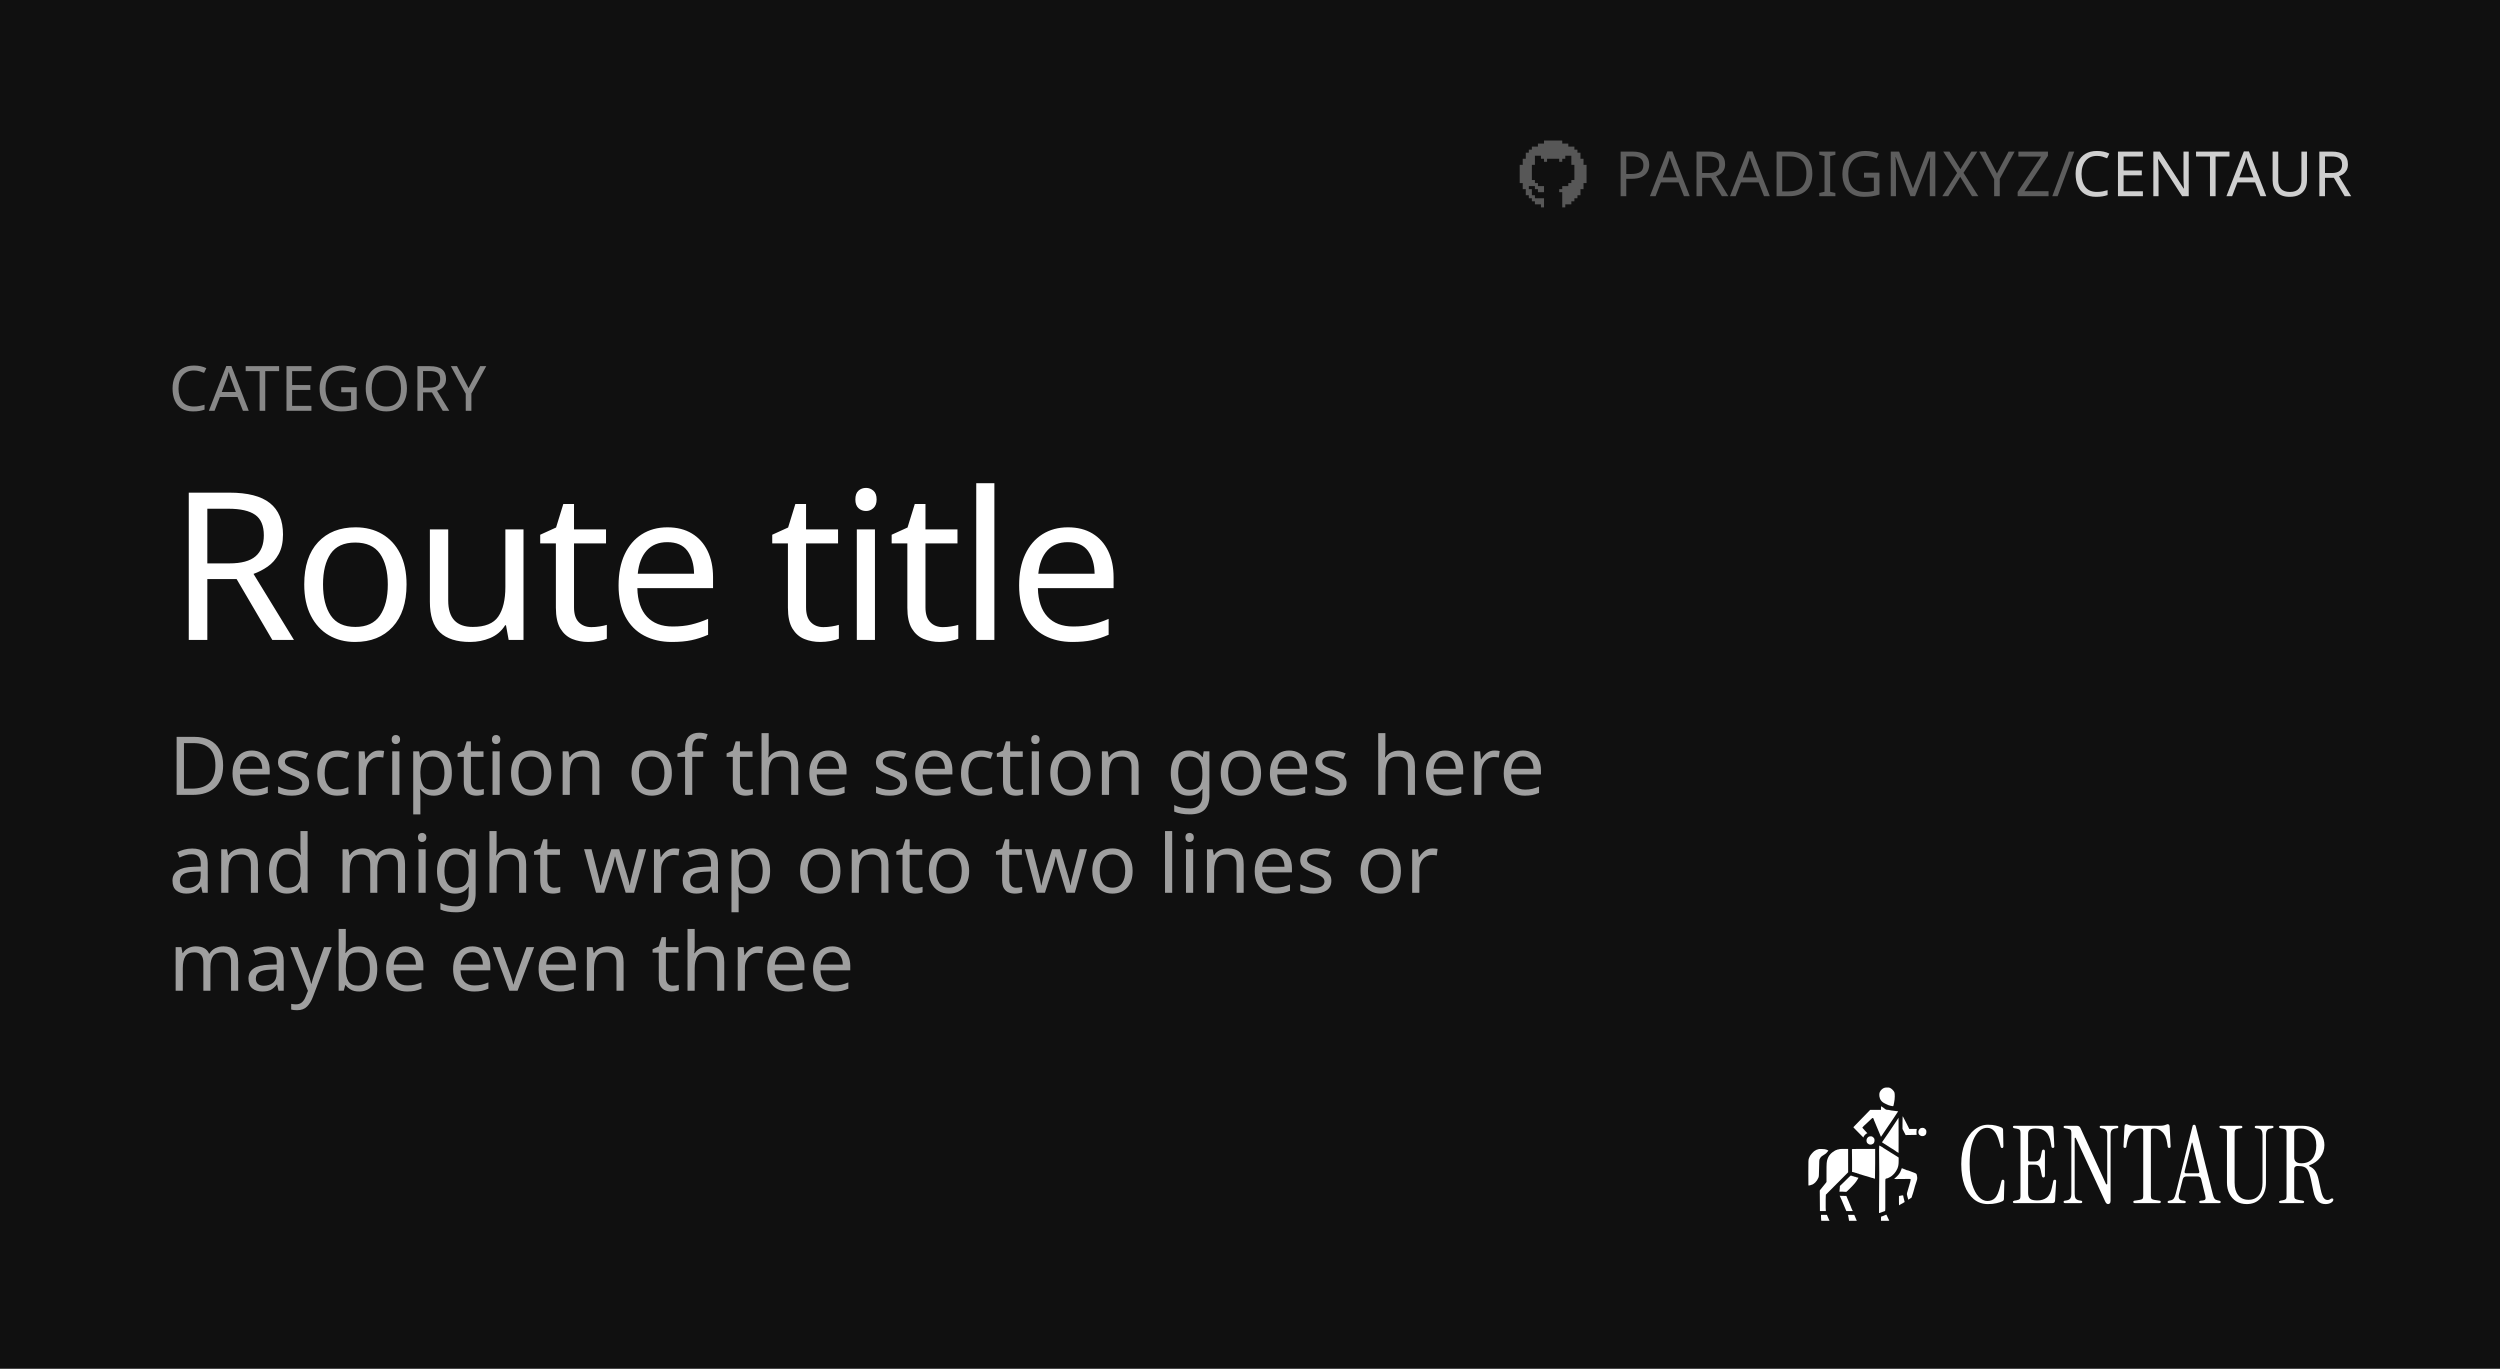
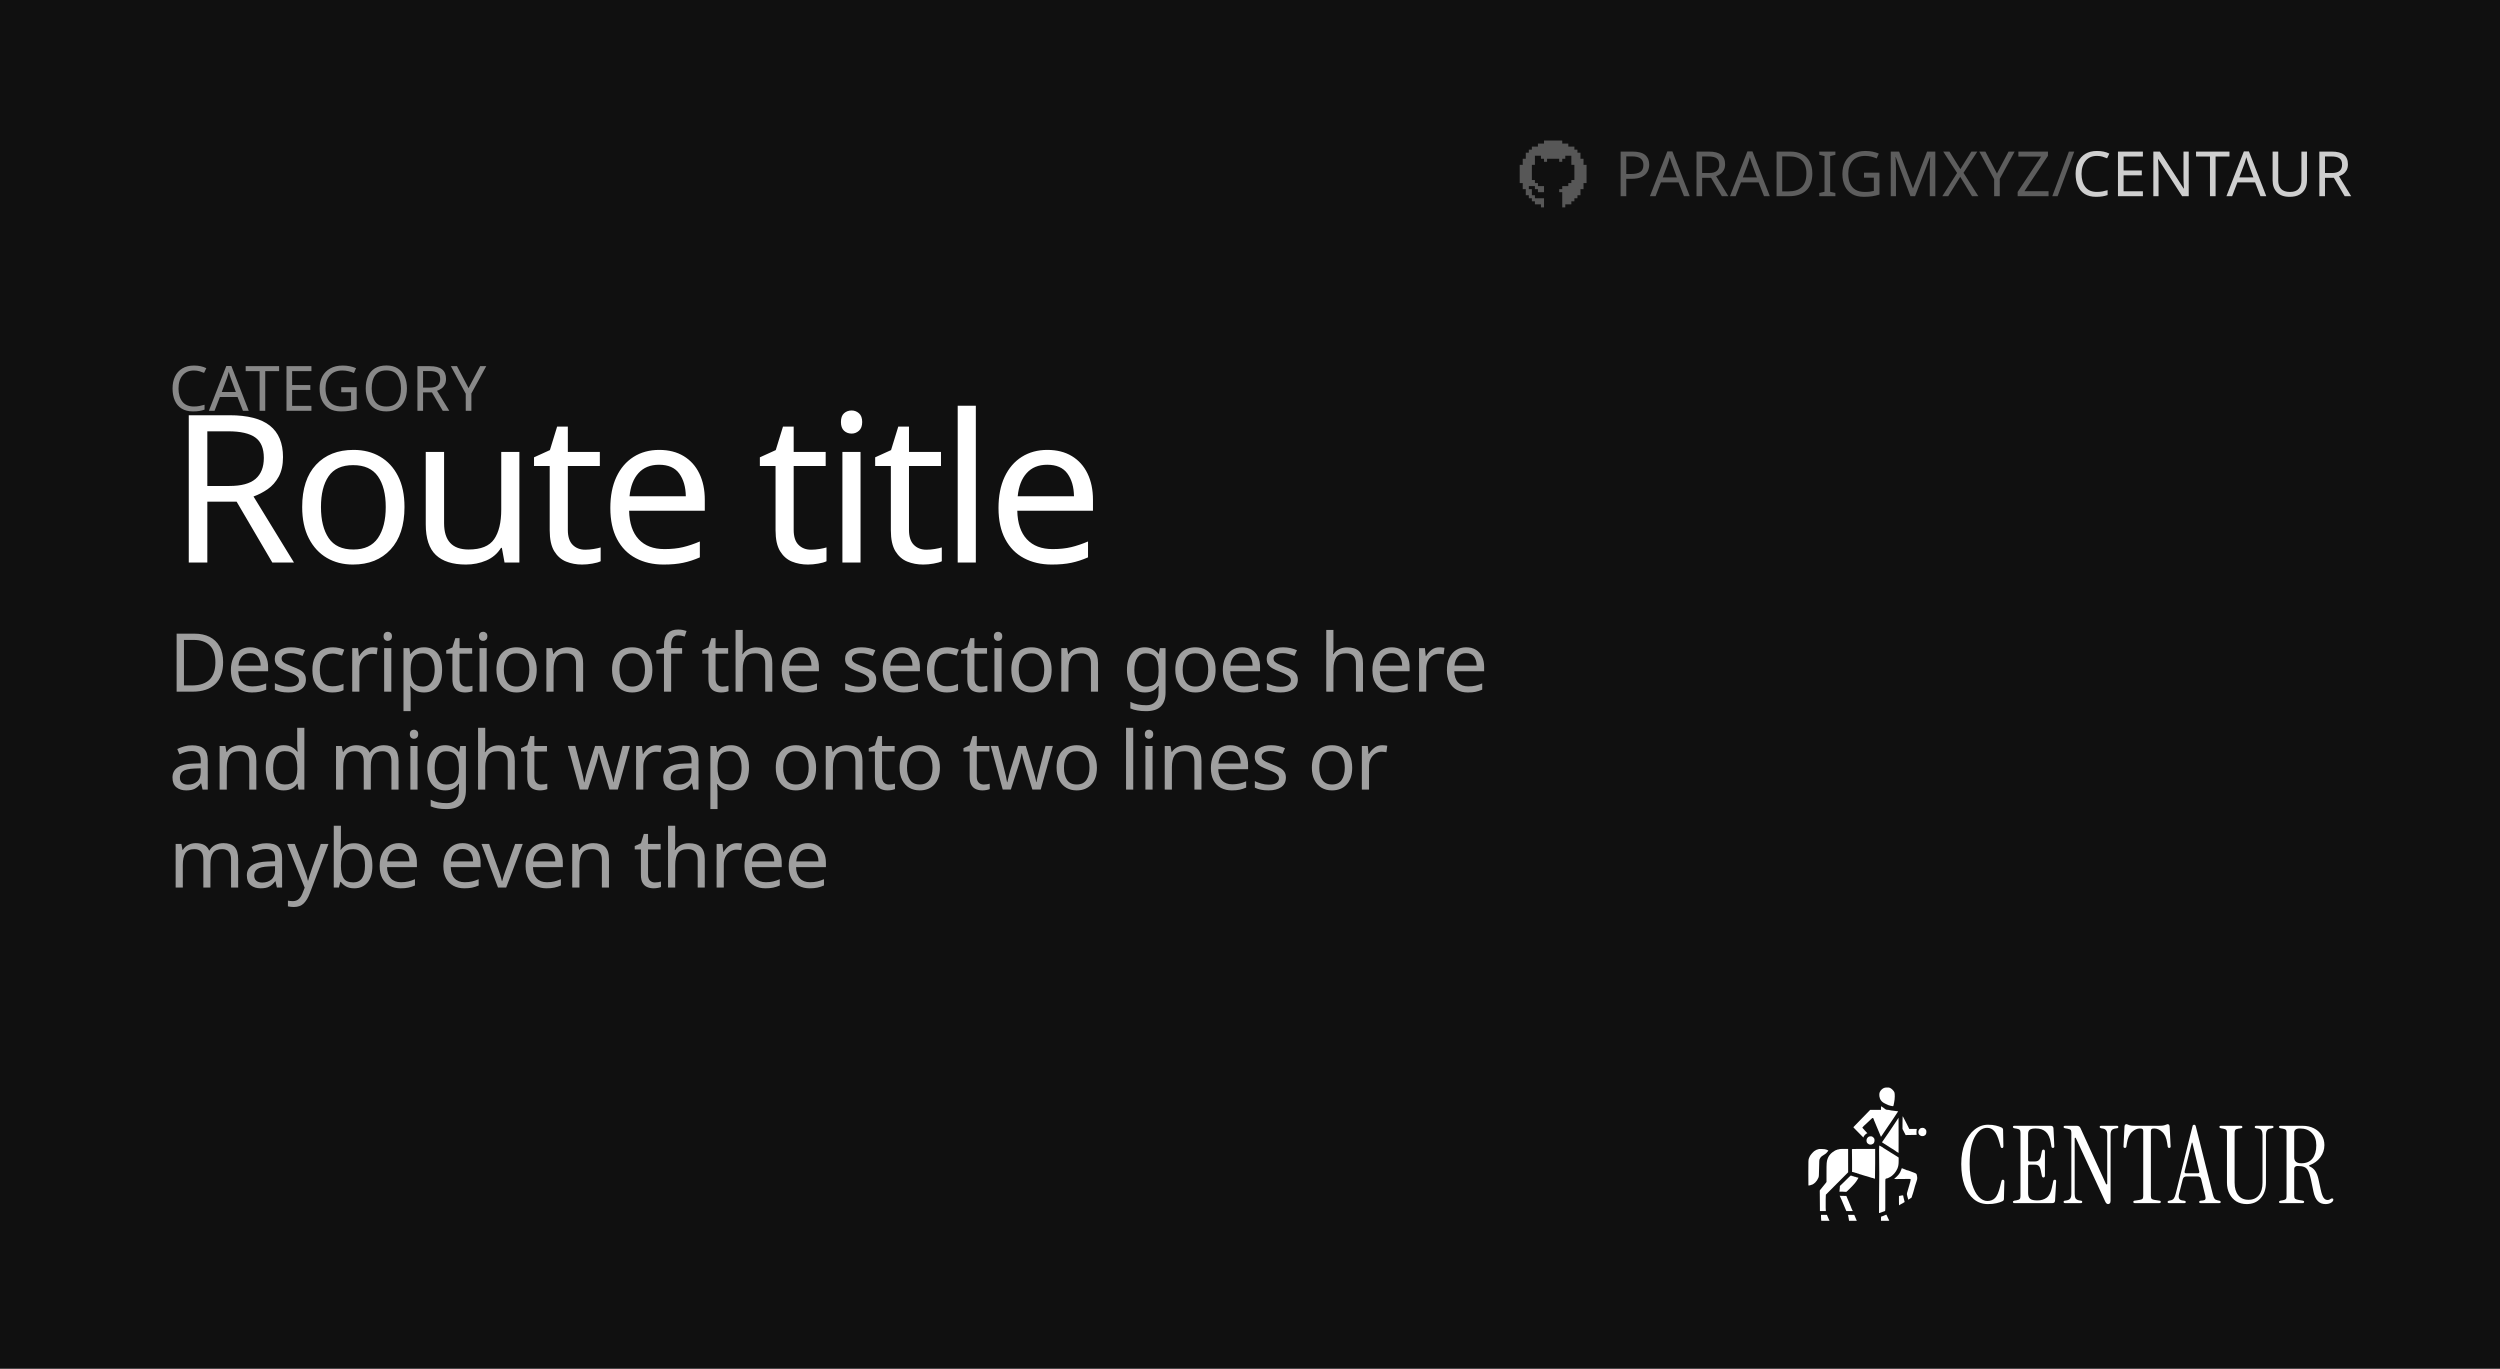
<svg xmlns="http://www.w3.org/2000/svg" width="1200" height="657" viewBox="0 0 1200 657" fill="none">
  <g id="og-template-a">
    <rect width="1200" height="657" fill="#101010" />
    <g id="template">
      <g id="Twitter post - 5">
        <g id="Frame 2147253819">
          <g id="Open Source Pixel Icon GitHub 1" opacity="0.3">
            <path id="Vector" d="M761.542 79.125V87.875H760.084V90.792H758.626V93.708H757.167V95.167H755.709V96.625H754.251V98.083H751.334V99.542H749.876V92.25H748.417V90.792H749.876V89.333H752.792V87.875H754.251V86.417H755.709V79.125H754.251V74.75H751.334V76.208H749.876V77.667H748.417V76.208H742.584V77.667H741.126V76.208H739.667V74.75H736.751V79.125H735.292V86.417H736.751V87.875H738.209V89.333H741.126V92.25H738.209V90.792H736.751V89.333H733.834V90.792H735.292V93.708H736.751V95.167H741.126V99.542H739.667V98.083H736.751V96.625H735.292V95.167H733.834V93.708H732.376V90.792H730.917V87.875H729.459V79.125H730.917V76.208H732.376V73.292H733.834V71.833H735.292V70.375H738.209V68.917H741.126V67.458H749.876V68.917H752.792V70.375H755.709V71.833H757.167V73.292H758.626V76.208H760.084V79.125H761.542Z" fill="white" />
          </g>
          <g id="PARADIGMXYZ/CENTAUR" opacity="0.8">
            <text fill="white" style="white-space: pre" xml:space="preserve" font-family="Geist Mono" font-size="30" font-weight="100" letter-spacing="0.01em">
              <tspan x="994.459" y="94.18">CENTAUR</tspan>
            </text>
            <text fill="white" fill-opacity="0.4" style="white-space: pre" xml:space="preserve" font-family="Geist Mono" font-size="30" font-weight="100" letter-spacing="0.01em">
              <tspan x="775" y="94.18">PARADIGMXYZ/</tspan>
            </text>
          </g>
        </g>
        <g id="Frame 2147253832">
          <g id="Frame 2147253831">
            <g id="Frame 2147253830">
              <text id="CATEGORY" opacity="0.5" fill="white" style="white-space: pre" xml:space="preserve" font-family="Geist Mono" font-size="30" font-weight="100" letter-spacing="0.01em">
                <tspan x="81" y="197.18">CATEGORY</tspan>
              </text>
            </g>
          </g>
          <g id="Frame 2147253826">
-             <text id="Route title" fill="white" style="white-space: pre" xml:space="preserve" font-family="Bodoni Moda" font-size="99" letter-spacing="-0.02em">
-               <tspan x="81" y="307.16">Route title</tspan>
+             <text id="Route title" fill="white" style="white-space: pre" xml:space="preserve" font-family="Bodoni Moda" font-size="99" letter-spacing="-0.03em">
+               <tspan x="81" y="270">Route title</tspan>
            </text>
-             <text id="Description of the section goes here and might wrap onto two lines or maybe even three" opacity="0.6" fill="white" style="white-space: pre" xml:space="preserve" font-family="Bodoni Moda" font-size="39" letter-spacing="0em">
-               <tspan x="81" y="381.54">Description of the section goes here </tspan>
-               <tspan x="81" y="428.54">and might wrap onto two lines or </tspan>
-               <tspan x="81" y="475.54">maybe even three</tspan>
+             <text id="Description of the section goes here and might wrap onto two lines or maybe even three" opacity="0.6" fill="white" style="white-space: pre" xml:space="preserve" font-family="Bodoni Moda" font-size="39" letter-spacing="-0.02em">
+               <tspan x="81" y="332">Description of the section goes here </tspan>
+               <tspan x="81" y="379">and might wrap onto two lines or </tspan>
+               <tspan x="81" y="426">maybe even three</tspan>
            </text>
          </g>
        </g>
      </g>
      <g id="Vector_2">
        <path d="M904.189 522.276C903.42 522.63 902.663 523.396 902.331 524.139C901.826 525.282 902.044 527.054 902.847 528.163C903.317 528.826 903.902 529.283 904.934 529.774C906.276 530.437 906.723 530.609 907.457 530.769C908.421 530.997 908.708 531.02 908.799 530.883C908.845 530.803 908.914 530.517 908.971 530.254C909.017 529.98 909.121 529.523 909.178 529.214C909.556 527.477 909.602 524.928 909.281 524.219C908.994 523.602 907.882 522.448 907.572 522.448C907.503 522.448 907.457 522.39 907.457 522.333C907.457 522.265 907.354 522.219 907.24 522.219C907.113 522.219 906.976 522.162 906.941 522.105C906.907 522.036 906.402 521.99 905.817 522.002C904.957 522.002 904.659 522.059 904.189 522.276Z" fill="white" />
        <path d="M902.87 531.878V532.735H897.686L896.929 533.512C894.577 535.878 889.623 540.987 889.6 541.056C889.577 541.102 890.552 542.108 891.756 543.308C892.96 544.497 894.05 545.605 894.165 545.754L894.382 546.028L894.566 545.594C894.784 545.068 895.805 544.051 896.114 544.051C896.229 544.051 896.332 544.017 896.332 543.982C896.332 543.936 896.195 543.765 896.023 543.605C895.839 543.434 895.369 542.919 894.956 542.462C894.543 541.993 894.142 541.548 894.073 541.468C893.992 541.388 893.924 541.273 893.924 541.228C893.924 541.102 894.933 540.119 896.734 538.496C897.491 537.81 898.236 537.113 898.385 536.941C898.534 536.758 898.741 536.621 898.844 536.621C899.073 536.621 899.314 536.838 899.314 537.044C899.314 537.124 899.406 537.41 899.532 537.684C899.647 537.947 899.865 538.473 900.014 538.85C900.152 539.227 900.381 539.787 900.53 540.107C901.275 541.799 901.631 542.656 902.182 544.051C902.514 544.897 902.812 545.617 902.847 545.651C902.881 545.685 902.916 545.651 902.95 545.582C902.973 545.514 903.592 544.577 904.338 543.502C905.072 542.416 906.047 540.987 906.483 540.325C906.93 539.65 907.366 539.01 907.469 538.896C907.572 538.781 908.077 538.027 908.604 537.227C909.132 536.427 909.912 535.238 910.336 534.609L911.116 533.455L910.634 533.375C910.038 533.272 908.662 533.101 907.744 533.009C907.366 532.975 907.01 532.895 906.941 532.838C906.884 532.781 906.54 532.735 906.173 532.735C905.542 532.735 905.187 532.62 904.854 532.312C904.762 532.232 904.544 532.083 904.361 531.969C904.166 531.866 904.017 531.729 904.017 531.683C904.017 531.637 903.936 531.592 903.845 531.592C903.753 531.592 903.673 531.546 903.673 531.5C903.673 531.409 903.076 531.02 902.939 531.02C902.904 531.02 902.87 531.409 902.87 531.878Z" fill="white" />
        <path d="M913.204 538.77L913.192 541.868L913.938 543.354L914.695 544.828L920.016 544.737L919.959 544.474C919.879 544.051 919.89 542.645 919.993 542.245L920.097 541.879H916.449L915.004 538.987C914.201 537.41 913.479 536.004 913.387 535.89C913.249 535.695 913.227 536.072 913.204 538.77Z" fill="white" />
        <path d="M910.21 538.198C909.614 539.113 908.753 540.405 908.295 541.067C907.836 541.73 906.999 542.976 906.437 543.822C905.175 545.708 904.2 547.126 903.707 547.777L903.329 548.28L904.051 548.76C904.969 549.389 906.999 550.68 907.067 550.68C907.102 550.68 907.503 550.932 907.974 551.252C908.444 551.561 908.88 551.823 908.948 551.823C909.006 551.823 909.063 551.869 909.063 551.938C909.063 551.995 909.132 552.052 909.224 552.052C909.315 552.052 909.407 552.098 909.43 552.143C909.476 552.281 911.254 553.458 911.311 553.389C911.334 553.366 911.346 549.56 911.334 544.942L911.3 536.53L910.21 538.198Z" fill="white" />
        <path d="M896.997 545.605C896.481 545.88 896.023 546.531 895.942 547.103C895.862 547.708 896.011 548.371 896.309 548.703C896.412 548.84 896.699 549.046 896.94 549.183C897.835 549.686 899.062 549.354 899.532 548.486C899.819 547.949 899.853 546.943 899.612 546.474C899.44 546.143 899.073 545.8 898.66 545.56C898.316 545.377 897.387 545.4 896.997 545.605Z" fill="white" />
        <path d="M921.893 541.545C921.377 541.819 920.919 542.471 920.838 543.042C920.758 543.648 920.907 544.311 921.205 544.643C921.308 544.78 921.595 544.986 921.836 545.123C922.731 545.626 923.958 545.294 924.428 544.426C924.715 543.888 924.749 542.882 924.508 542.414C924.336 542.082 923.969 541.739 923.556 541.499C923.212 541.316 922.283 541.339 921.893 541.545Z" fill="white" />
        <path d="M902.021 550.075C901.975 550.177 901.952 551.195 901.952 552.326C901.964 553.927 902.021 561.882 902.044 563.482C902.044 563.642 902.01 567.906 901.964 572.969C901.929 578.033 901.906 582.205 901.929 582.251C901.952 582.331 902.365 582.205 903.156 581.885C903.283 581.839 903.569 581.736 903.787 581.656C904.005 581.576 904.292 581.474 904.418 581.428C904.544 581.371 904.728 581.314 904.82 581.291C904.957 581.245 904.98 580.239 904.946 573.61C904.911 566.306 904.923 565.974 905.129 565.826C905.244 565.734 905.45 565.654 905.599 565.654C905.737 565.654 905.944 565.608 906.058 565.551C906.161 565.494 906.597 565.288 907.022 565.083C908.547 564.351 910.072 562.614 910.806 560.796C911.208 559.813 911.357 558.807 911.357 557.173V555.618L910.084 554.795C909.384 554.349 908.295 553.675 907.664 553.298C907.033 552.921 905.978 552.258 905.324 551.812C904.67 551.378 904.085 551.023 904.017 551.023C903.959 551.023 903.902 550.966 903.902 550.909C903.902 550.84 903.845 550.795 903.776 550.795C903.707 550.795 903.363 550.589 902.996 550.337C902.64 550.086 902.285 549.88 902.216 549.88C902.147 549.88 902.055 549.972 902.021 550.075Z" fill="white" />
        <path d="M872.878 551.583C872.843 551.652 872.683 551.709 872.533 551.709C872.27 551.709 871.306 552.155 871.237 552.303C871.214 552.361 871.146 552.395 871.077 552.395C870.859 552.395 869.471 553.824 868.978 554.578C868.703 554.99 868.382 555.687 868.244 556.121C868.015 556.876 868.003 557.196 868.003 562.957C867.992 566.283 868.015 569.015 868.037 569.037C868.141 569.14 869.494 568.809 870.045 568.535C870.389 568.374 870.962 567.94 871.329 567.586C871.994 566.923 872.419 566.271 872.855 565.254C873.072 564.717 873.095 564.408 873.164 560.739C873.222 556.853 873.233 556.784 873.508 556.224C873.657 555.904 873.921 555.504 874.082 555.333C874.231 555.15 874.781 554.761 875.286 554.452C875.791 554.144 876.341 553.767 876.502 553.629C876.834 553.332 877.683 552.281 877.626 552.246C877.557 552.201 876.915 551.915 876.662 551.812C876.169 551.618 875.687 551.561 874.346 551.515C873.451 551.48 872.935 551.515 872.878 551.583Z" fill="white" />
        <path d="M882.856 551.595C882.821 551.652 882.615 551.709 882.397 551.709C882.179 551.709 881.973 551.755 881.938 551.823C881.904 551.881 881.766 551.938 881.652 551.938C881.33 551.938 880.206 552.578 879.404 553.218C878.383 554.029 877.637 555.07 877.236 556.235C876.777 557.539 876.72 558.247 876.72 562.877V567.357L876.146 568.123C875.837 568.535 875.309 569.186 874.976 569.563C874.644 569.94 874.174 570.512 873.933 570.843L873.485 571.426L873.531 576.364L873.566 581.314H876.41L876.33 579.713C876.284 578.833 876.284 577.062 876.33 575.781L876.41 573.45L887.111 562.694L887.099 557.093V551.48H885.012C883.75 551.48 882.902 551.526 882.856 551.595Z" fill="white" />
        <path d="M888.923 551.663C888.957 551.766 888.992 554.258 888.992 557.207V562.568H889.324C889.519 562.568 889.703 562.614 889.737 562.682C889.772 562.739 889.955 562.796 890.139 562.796C890.322 562.796 890.506 562.842 890.54 562.911C890.575 562.968 890.758 563.025 890.953 563.025C891.137 563.025 891.286 563.071 891.286 563.139C891.286 563.197 891.435 563.254 891.618 563.254C891.813 563.254 891.985 563.299 892.02 563.357C892.054 563.414 892.203 563.482 892.341 563.517C892.49 563.539 893.534 563.86 894.669 564.225C895.805 564.58 897.043 564.945 897.422 565.037C897.8 565.128 898.202 565.254 898.305 565.323C898.42 565.38 898.638 565.425 898.787 565.425C898.947 565.425 899.108 565.471 899.142 565.54C899.177 565.597 899.337 565.654 899.486 565.654C899.635 565.654 899.796 565.7 899.83 565.768C899.865 565.826 899.934 565.883 899.979 565.883C900.025 565.883 900.06 562.636 900.071 558.682V551.48H894.463C889.393 551.48 888.854 551.503 888.923 551.663Z" fill="white" />
        <path d="M912.814 560.819C912.791 560.865 912.699 561.116 912.63 561.368C912.55 561.619 912.298 562.214 912.068 562.682C911.736 563.345 911.391 563.791 910.543 564.648C909.923 565.265 909.373 565.768 909.304 565.768C909.235 565.768 909.178 565.814 909.178 565.883C909.178 565.951 910.612 565.963 913.112 565.917C917.023 565.848 917.057 565.848 917.115 566.077C917.183 566.317 916.679 568.443 916.358 569.266C916.151 569.826 915.566 571.804 915.383 572.581C915.257 573.095 915.268 573.278 915.474 574.01C915.601 574.478 915.761 575.095 915.842 575.393C915.968 575.93 915.968 575.93 916.209 575.701C916.335 575.587 916.518 575.484 916.598 575.484C916.679 575.484 916.748 575.427 916.748 575.37C916.748 575.301 916.805 575.256 916.874 575.256C917.126 575.256 917.665 574.775 917.665 574.558C917.665 574.433 917.711 574.25 917.768 574.135C917.826 574.032 917.986 573.552 918.124 573.084C918.262 572.615 918.445 572.021 918.525 571.769C918.606 571.518 918.766 570.946 918.869 570.512C919.064 569.689 919.179 569.335 919.902 567.163C920.292 565.986 920.326 565.791 920.257 565.083C920.223 564.648 920.12 564.1 920.039 563.86C919.936 563.517 919.787 563.357 919.328 563.117C919.007 562.945 918.158 562.614 917.436 562.385C916.713 562.145 916.071 561.916 916.014 561.859C915.945 561.813 915.784 561.768 915.635 561.768C915.486 561.768 915.268 561.711 915.142 561.653C915.016 561.585 914.809 561.482 914.683 561.425C914.557 561.356 914.373 561.311 914.282 561.311C914.19 561.311 914.11 561.253 914.11 561.196C914.11 561.128 913.995 561.082 913.846 561.082C913.697 561.082 913.536 561.036 913.479 560.979C913.307 560.819 912.871 560.716 912.814 560.819Z" fill="white" />
        <path d="M887.421 565.105C886.916 565.631 885.746 566.774 884.829 567.654L883.165 569.255L883.085 570.318C883.051 570.912 882.993 571.529 882.959 571.689L882.902 571.998H884.312C885.092 571.998 885.838 572.044 885.987 572.089C886.228 572.181 886.434 572.009 887.833 570.603C890.185 568.249 890.942 567.334 891.836 565.746L892.066 565.345L891.699 565.22C891.492 565.14 891.217 565.083 891.079 565.083C890.953 565.083 890.804 565.025 890.77 564.968C890.735 564.9 890.552 564.854 890.368 564.854C890.185 564.854 890.001 564.797 889.967 564.74C889.932 564.671 889.749 564.625 889.554 564.625C889.37 564.625 889.221 564.568 889.221 564.511C889.221 564.442 889.072 564.397 888.9 564.397C888.728 564.397 888.522 564.34 888.464 564.282C888.384 564.202 888.051 564.465 887.421 565.105Z" fill="white" />
        <path d="M912.699 573.838C912.653 573.884 912.378 573.941 912.08 573.975C911.77 573.998 911.518 574.032 911.495 574.055C911.483 574.067 911.483 575.084 911.495 576.319L911.529 578.559L912.045 578.239C912.653 577.862 913.605 577.324 913.961 577.153C914.11 577.084 914.224 576.97 914.224 576.913C914.224 576.844 914.11 576.41 913.983 575.941C913.754 575.13 913.559 574.227 913.548 573.907C913.536 573.827 913.376 573.77 913.158 573.77C912.94 573.77 912.733 573.804 912.699 573.838Z" fill="white" />
        <path d="M883.246 574.364C883.372 574.57 883.716 575.336 884.003 576.056C884.553 577.416 885.78 580.285 886.079 580.936L886.251 581.314H889.347L889.187 580.994C889.095 580.822 888.957 580.525 888.877 580.342C888.797 580.148 888.694 579.908 888.636 579.805C888.579 579.69 888.533 579.553 888.533 579.485C888.533 579.428 888.384 579.039 888.189 578.627C888.006 578.216 887.845 577.85 887.845 577.827C887.845 577.793 887.742 577.553 887.616 577.279C887.489 577.016 887.134 576.181 886.824 575.427L886.251 574.055L883.028 573.987L883.246 574.364Z" fill="white" />
        <path d="M905.06 583.154C904.613 583.337 903.971 583.611 903.764 583.725C903.65 583.783 903.466 583.828 903.351 583.828C902.961 583.828 902.87 584.068 902.87 585.051V586H904.888C906.001 586 906.884 585.966 906.861 585.909C906.838 585.863 906.563 585.314 906.242 584.674C905.921 584.045 905.634 583.417 905.599 583.28C905.519 583.005 905.462 582.994 905.06 583.154Z" fill="white" />
        <path d="M874.082 583.965C874.082 584.423 874.116 585.074 874.151 585.394L874.231 586H878.188L877.924 585.451C877.775 585.154 877.488 584.514 877.293 584.023L876.926 583.142H874.082V583.965Z" fill="white" />
        <path d="M887.088 583.394C887.134 583.542 887.249 584.183 887.363 584.823L887.547 586H891.263L890.815 584.937C890.563 584.365 890.288 583.714 890.196 583.508L890.024 583.142H887.019L887.088 583.394Z" fill="white" />
        <path d="M954.126 577.961C951.574 577.961 949.332 577.171 947.401 575.59C945.504 574.009 944.021 571.792 942.952 568.939C941.918 566.052 941.4 562.65 941.4 558.732C941.4 554.951 941.969 551.652 943.107 548.834C944.28 545.981 945.832 543.782 947.763 542.235C949.729 540.654 951.901 539.864 954.281 539.864C955.695 539.864 956.936 540.001 958.005 540.276C959.074 540.517 960.023 540.843 960.85 541.256C961.264 541.496 961.471 541.857 961.471 542.338L961.626 550.174C961.626 550.758 961.419 551.051 961.006 551.051C960.626 551.051 960.385 550.827 960.281 550.38L959.764 548.473C959.04 545.792 958.195 543.936 957.229 542.905C956.298 541.874 955.177 541.359 953.867 541.359C951.453 541.359 949.436 542.854 947.815 545.844C946.228 548.799 945.435 553.096 945.435 558.732C945.435 562.581 945.832 565.829 946.625 568.475C947.453 571.122 948.504 573.115 949.78 574.456C951.091 575.796 952.47 576.466 953.919 576.466C955.471 576.466 956.712 575.985 957.643 575.023C958.609 574.06 959.419 572.204 960.074 569.455L960.695 566.929C960.799 566.413 961.075 566.19 961.523 566.259C961.902 566.327 962.092 566.62 962.092 567.135L961.885 575.487C961.885 575.968 961.661 576.329 961.213 576.569C960.385 576.982 959.402 577.308 958.264 577.549C957.16 577.824 955.781 577.961 954.126 577.961Z" fill="white" />
        <path d="M966.979 577.497C966.461 577.497 966.203 577.308 966.203 576.93C966.203 576.621 966.427 576.415 966.875 576.312L968.065 576.105C968.789 575.968 969.255 575.779 969.462 575.538C969.703 575.298 969.824 574.817 969.824 574.095V543.782C969.824 543.06 969.703 542.579 969.462 542.338C969.255 542.098 968.789 541.909 968.065 541.771L966.875 541.565C966.427 541.462 966.203 541.256 966.203 540.946C966.203 540.568 966.461 540.379 966.979 540.379H984.36C985.153 540.379 985.584 540.774 985.653 541.565L986.067 550.123C986.136 550.707 985.911 550.999 985.394 550.999C984.98 550.999 984.739 550.776 984.67 550.329L984.36 548.421C983.98 546.084 983.204 544.383 982.032 543.318C980.859 542.218 979.238 541.668 977.169 541.668C975.79 541.668 974.824 541.874 974.272 542.287C973.755 542.665 973.497 543.352 973.497 544.349V556.773C973.497 557.254 973.738 557.495 974.221 557.495H976.807C978.325 557.495 979.256 556.687 979.601 555.072L980.118 552.494C980.256 551.979 980.549 551.755 980.997 551.824C981.377 551.893 981.566 552.185 981.566 552.7V564.3C981.566 564.815 981.377 565.107 980.997 565.176C980.549 565.245 980.256 565.021 980.118 564.506L979.601 561.98C979.359 560.777 979.014 559.986 978.566 559.608C978.152 559.23 977.549 559.041 976.755 559.041H974.221C973.738 559.041 973.497 559.282 973.497 559.763V572.703C973.497 573.94 973.807 574.834 974.428 575.384C975.083 575.933 976.255 576.208 977.945 576.208C979.669 576.208 981.135 575.779 982.342 574.92C983.584 574.026 984.446 572.376 984.929 569.971L985.549 566.929C985.653 566.482 985.911 566.259 986.325 566.259C986.808 566.259 987.015 566.551 986.946 567.135L986.429 576.312C986.36 577.102 985.929 577.497 985.136 577.497H966.979Z" fill="white" />
        <path d="M1011.89 577.961C1011.33 577.961 1010.87 577.549 1010.49 576.724L996.471 546.411C996.367 546.17 996.229 546.067 996.057 546.101C995.919 546.136 995.85 546.291 995.85 546.565V573.064C995.85 574.026 996.005 574.765 996.315 575.28C996.66 575.762 997.264 576.071 998.126 576.208L998.798 576.312C999.247 576.346 999.471 576.552 999.471 576.93C999.471 577.308 999.212 577.497 998.695 577.497H991.298C990.78 577.497 990.522 577.308 990.522 576.93C990.522 576.552 990.746 576.346 991.194 576.312L991.867 576.208C992.763 576.071 993.384 575.762 993.729 575.28C994.074 574.765 994.246 574.026 994.246 573.064V543.782C994.246 543.06 994.126 542.579 993.884 542.338C993.677 542.098 993.177 541.909 992.384 541.771L991.194 541.565C990.746 541.462 990.522 541.256 990.522 540.946C990.522 540.568 990.78 540.379 991.298 540.379H996.833C997.695 540.379 998.298 540.757 998.643 541.513L1010.85 568.269C1010.95 568.475 1011.08 568.561 1011.21 568.527C1011.39 568.493 1011.47 568.372 1011.47 568.166V544.813C1011.47 543.713 1011.28 542.957 1010.9 542.544C1010.52 542.098 1010.04 541.823 1009.45 541.719L1008.52 541.565C1008.08 541.462 1007.85 541.256 1007.85 540.946C1007.85 540.568 1008.11 540.379 1008.63 540.379H1016.02C1016.54 540.379 1016.8 540.568 1016.8 540.946C1016.8 541.324 1016.58 541.53 1016.13 541.565L1015.46 541.668C1014.56 541.805 1013.94 542.098 1013.59 542.544C1013.25 542.957 1013.08 543.713 1013.08 544.813V576.312C1013.08 576.93 1012.95 577.36 1012.71 577.6C1012.51 577.841 1012.23 577.961 1011.89 577.961Z" fill="white" />
        <path d="M1024.77 577.497C1024.25 577.497 1023.99 577.308 1023.99 576.93C1023.99 576.552 1024.22 576.346 1024.66 576.312L1026.99 575.951C1027.68 575.848 1028.15 575.676 1028.39 575.435C1028.63 575.16 1028.75 574.662 1028.75 573.94V543.008C1028.75 542.527 1028.65 542.183 1028.44 541.977C1028.23 541.771 1027.8 541.668 1027.15 541.668C1025.87 541.668 1024.61 542.218 1023.37 543.318C1022.13 544.417 1021.32 546.187 1020.94 548.628L1020.68 550.329C1020.61 550.776 1020.37 550.999 1019.96 550.999C1019.44 550.999 1019.22 550.707 1019.29 550.123L1019.75 540.792C1019.82 540.001 1020.13 539.606 1020.68 539.606C1020.92 539.606 1021.15 539.675 1021.35 539.812C1021.56 539.915 1021.91 540.035 1022.39 540.173C1022.91 540.31 1023.72 540.379 1024.82 540.379H1036.36C1037.46 540.379 1038.25 540.31 1038.74 540.173C1039.25 540.035 1039.61 539.915 1039.82 539.812C1040.06 539.675 1040.29 539.606 1040.49 539.606C1041.05 539.606 1041.36 540.001 1041.43 540.792L1041.89 550.123C1041.96 550.707 1041.74 550.999 1041.22 550.999C1040.8 550.999 1040.56 550.776 1040.49 550.329L1040.24 548.628C1039.89 546.187 1039.1 544.417 1037.86 543.318C1036.61 542.218 1035.34 541.668 1034.03 541.668C1033.37 541.668 1032.94 541.771 1032.73 541.977C1032.53 542.183 1032.42 542.527 1032.42 543.008V573.94C1032.42 574.662 1032.54 575.16 1032.79 575.435C1033.06 575.676 1033.53 575.848 1034.18 575.951L1036.51 576.312C1036.96 576.346 1037.18 576.552 1037.18 576.93C1037.18 577.308 1036.92 577.497 1036.41 577.497H1024.77Z" fill="white" />
        <path d="M1041.22 577.497C1040.7 577.497 1040.44 577.325 1040.44 576.982C1040.44 576.638 1040.68 576.415 1041.16 576.312L1041.94 576.157C1042.63 576.019 1043.15 575.693 1043.49 575.177C1043.84 574.627 1044.13 573.871 1044.37 572.909L1052.39 540.688C1052.46 540.345 1052.56 540.121 1052.7 540.018C1052.87 539.915 1053.03 539.864 1053.16 539.864C1053.34 539.864 1053.49 539.915 1053.63 540.018C1053.8 540.121 1053.92 540.345 1053.99 540.688L1062.17 573.373C1062.41 574.335 1062.68 575.006 1062.99 575.384C1063.3 575.762 1063.79 576.019 1064.44 576.157L1065.22 576.312C1065.7 576.415 1065.94 576.638 1065.94 576.982C1065.94 577.325 1065.68 577.497 1065.17 577.497H1056.32C1055.84 577.497 1055.6 577.308 1055.6 576.93C1055.6 576.552 1055.89 576.346 1056.48 576.312L1057.46 576.208C1058.04 576.14 1058.41 575.951 1058.54 575.641C1058.72 575.332 1058.72 574.799 1058.54 574.043L1056.58 566.052C1056.37 565.159 1055.8 564.712 1054.87 564.712H1049.44C1048.54 564.712 1047.97 565.159 1047.73 566.052L1045.97 572.961C1045.46 574.92 1045.97 576.002 1047.53 576.208L1048.3 576.312C1048.89 576.415 1049.18 576.621 1049.18 576.93C1049.18 577.308 1048.94 577.497 1048.46 577.497H1041.22ZM1049.29 563.166H1054.98C1055.53 563.166 1055.75 562.873 1055.65 562.289L1052.34 548.473H1052.08L1048.61 562.289C1048.51 562.873 1048.73 563.166 1049.29 563.166Z" fill="white" />
        <path d="M1078.4 577.961C1076.54 577.961 1074.89 577.532 1073.44 576.672C1072.02 575.779 1070.92 574.559 1070.13 573.012C1069.33 571.431 1068.94 569.627 1068.94 567.599V543.782C1068.94 543.06 1068.82 542.579 1068.57 542.338C1068.37 542.098 1067.9 541.909 1067.18 541.771L1065.99 541.565C1065.54 541.462 1065.32 541.256 1065.32 540.946C1065.32 540.568 1065.57 540.379 1066.09 540.379H1075.56C1076.08 540.379 1076.33 540.585 1076.33 540.998C1076.33 541.307 1076.14 541.496 1075.76 541.565L1074.37 541.771C1073.68 541.874 1073.21 542.063 1072.97 542.338C1072.73 542.613 1072.61 543.111 1072.61 543.833V567.651C1072.61 570.263 1073.2 572.29 1074.37 573.734C1075.54 575.177 1077.18 575.899 1079.28 575.899C1081.42 575.899 1083.08 575.177 1084.25 573.734C1085.42 572.29 1086.01 570.263 1086.01 567.651V544.864C1086.01 543.008 1085.42 541.977 1084.25 541.771L1082.85 541.565C1082.47 541.496 1082.28 541.307 1082.28 540.998C1082.28 540.585 1082.54 540.379 1083.06 540.379H1090.51C1091.02 540.379 1091.28 540.568 1091.28 540.946C1091.28 541.256 1091.06 541.462 1090.61 541.565L1089.42 541.771C1088.25 541.977 1087.66 542.991 1087.66 544.813V567.599C1087.66 570.727 1086.82 573.236 1085.13 575.126C1083.44 577.016 1081.2 577.961 1078.4 577.961Z" fill="white" />
        <path d="M1116.22 577.961C1113.22 577.961 1111.31 576.002 1110.48 572.084L1109.29 566.362C1108.91 564.506 1108.48 563.097 1108 562.134C1107.55 561.172 1106.91 560.519 1106.08 560.175C1105.29 559.832 1104.19 559.66 1102.77 559.66C1102.29 559.66 1101.91 559.797 1101.64 560.072C1101.36 560.313 1101.22 560.622 1101.22 561V573.889C1101.22 574.61 1101.36 575.109 1101.64 575.384C1101.91 575.624 1102.53 575.83 1103.5 576.002L1105.41 576.312C1105.79 576.38 1105.98 576.569 1105.98 576.879C1105.98 577.291 1105.72 577.497 1105.21 577.497H1094.7C1094.19 577.497 1093.93 577.308 1093.93 576.93C1093.93 576.621 1094.15 576.415 1094.6 576.312L1095.79 576.105C1096.52 575.968 1096.98 575.779 1097.19 575.538C1097.43 575.298 1097.55 574.817 1097.55 574.095V543.782C1097.55 543.06 1097.43 542.579 1097.19 542.338C1096.98 542.098 1096.52 541.909 1095.79 541.771L1094.6 541.565C1094.15 541.462 1093.93 541.256 1093.93 540.946C1093.93 540.568 1094.19 540.379 1094.7 540.379H1105.21C1107.24 540.379 1109.05 540.774 1110.64 541.565C1112.22 542.355 1113.46 543.455 1114.36 544.864C1115.26 546.239 1115.71 547.837 1115.71 549.659C1115.71 551.824 1115.05 553.783 1113.74 555.536C1112.43 557.254 1110.78 558.474 1108.77 559.196C1108.53 559.265 1108.4 559.385 1108.36 559.557C1108.36 559.694 1108.48 559.815 1108.72 559.918C1109.83 560.433 1110.69 561.155 1111.31 562.083C1111.96 563.011 1112.46 564.248 1112.81 565.795L1113.95 571.053C1114.33 572.84 1114.78 574.112 1115.29 574.868C1115.81 575.624 1116.47 576.002 1117.26 576.002C1117.53 576.002 1117.78 575.968 1117.98 575.899C1118.22 575.796 1118.52 575.624 1118.86 575.384C1119.14 575.212 1119.4 575.177 1119.64 575.28C1119.88 575.349 1120 575.521 1120 575.796C1120 576.38 1119.62 576.896 1118.86 577.343C1118.1 577.755 1117.22 577.961 1116.22 577.961ZM1104.69 558.371C1107.03 558.371 1108.81 557.598 1110.02 556.051C1111.22 554.47 1111.83 552.374 1111.83 549.762C1111.83 547.218 1111.12 545.242 1109.71 543.833C1108.33 542.39 1106.41 541.668 1103.96 541.668C1102.14 541.668 1101.22 542.355 1101.22 543.73V555.536C1101.22 557.426 1102.38 558.371 1104.69 558.371Z" fill="white" />
      </g>
    </g>
  </g>
</svg>
